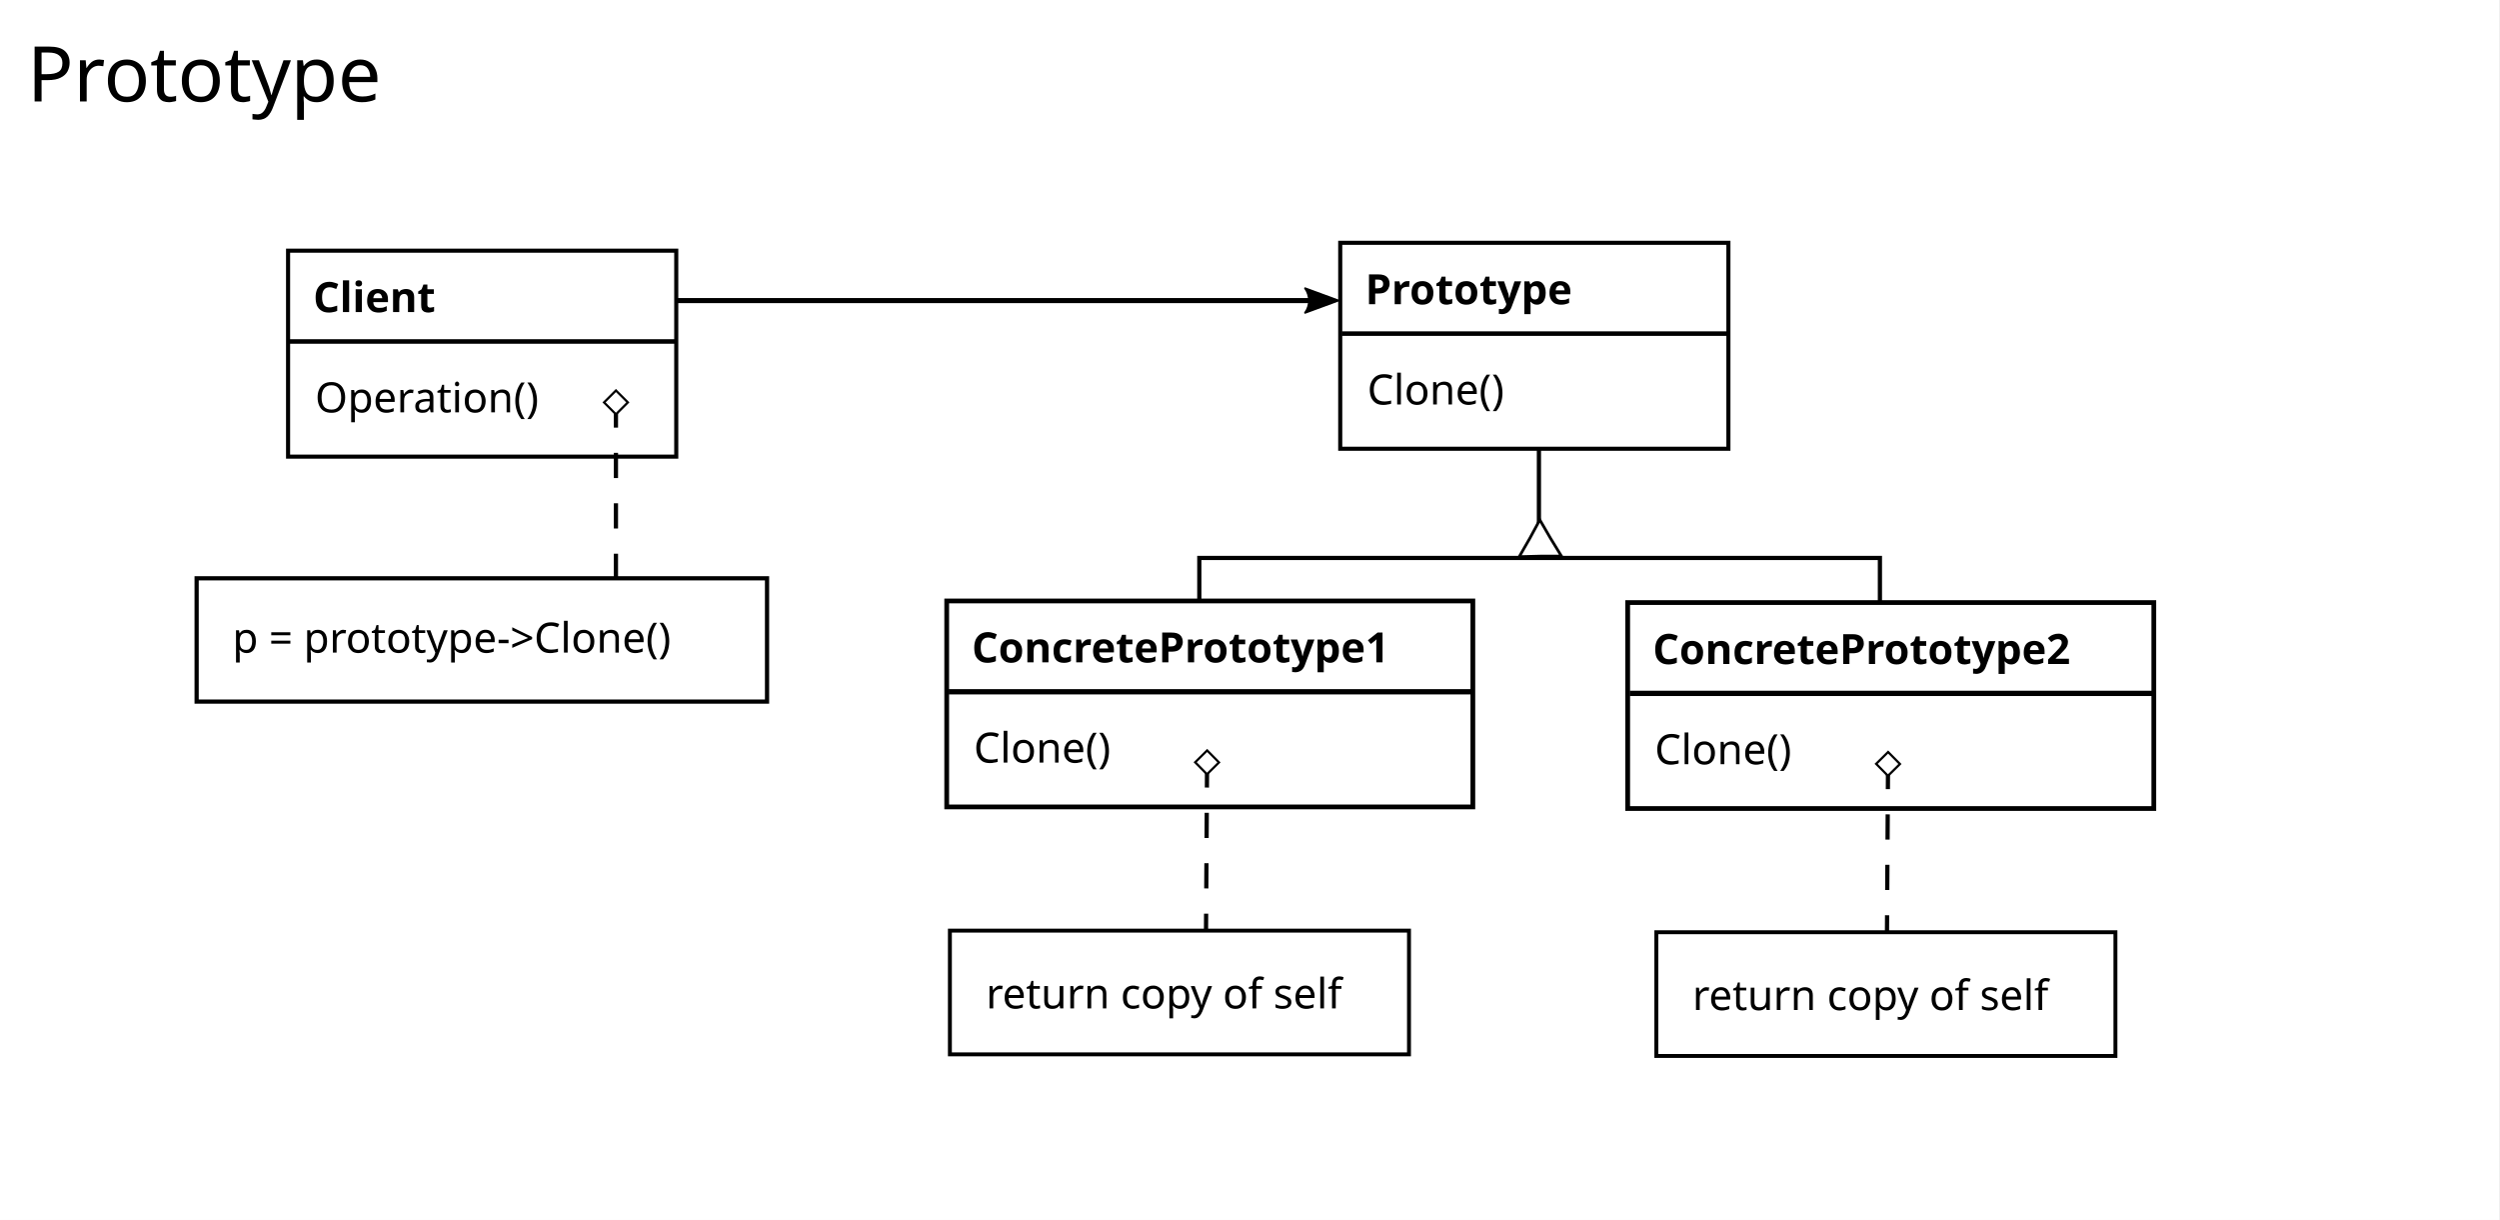
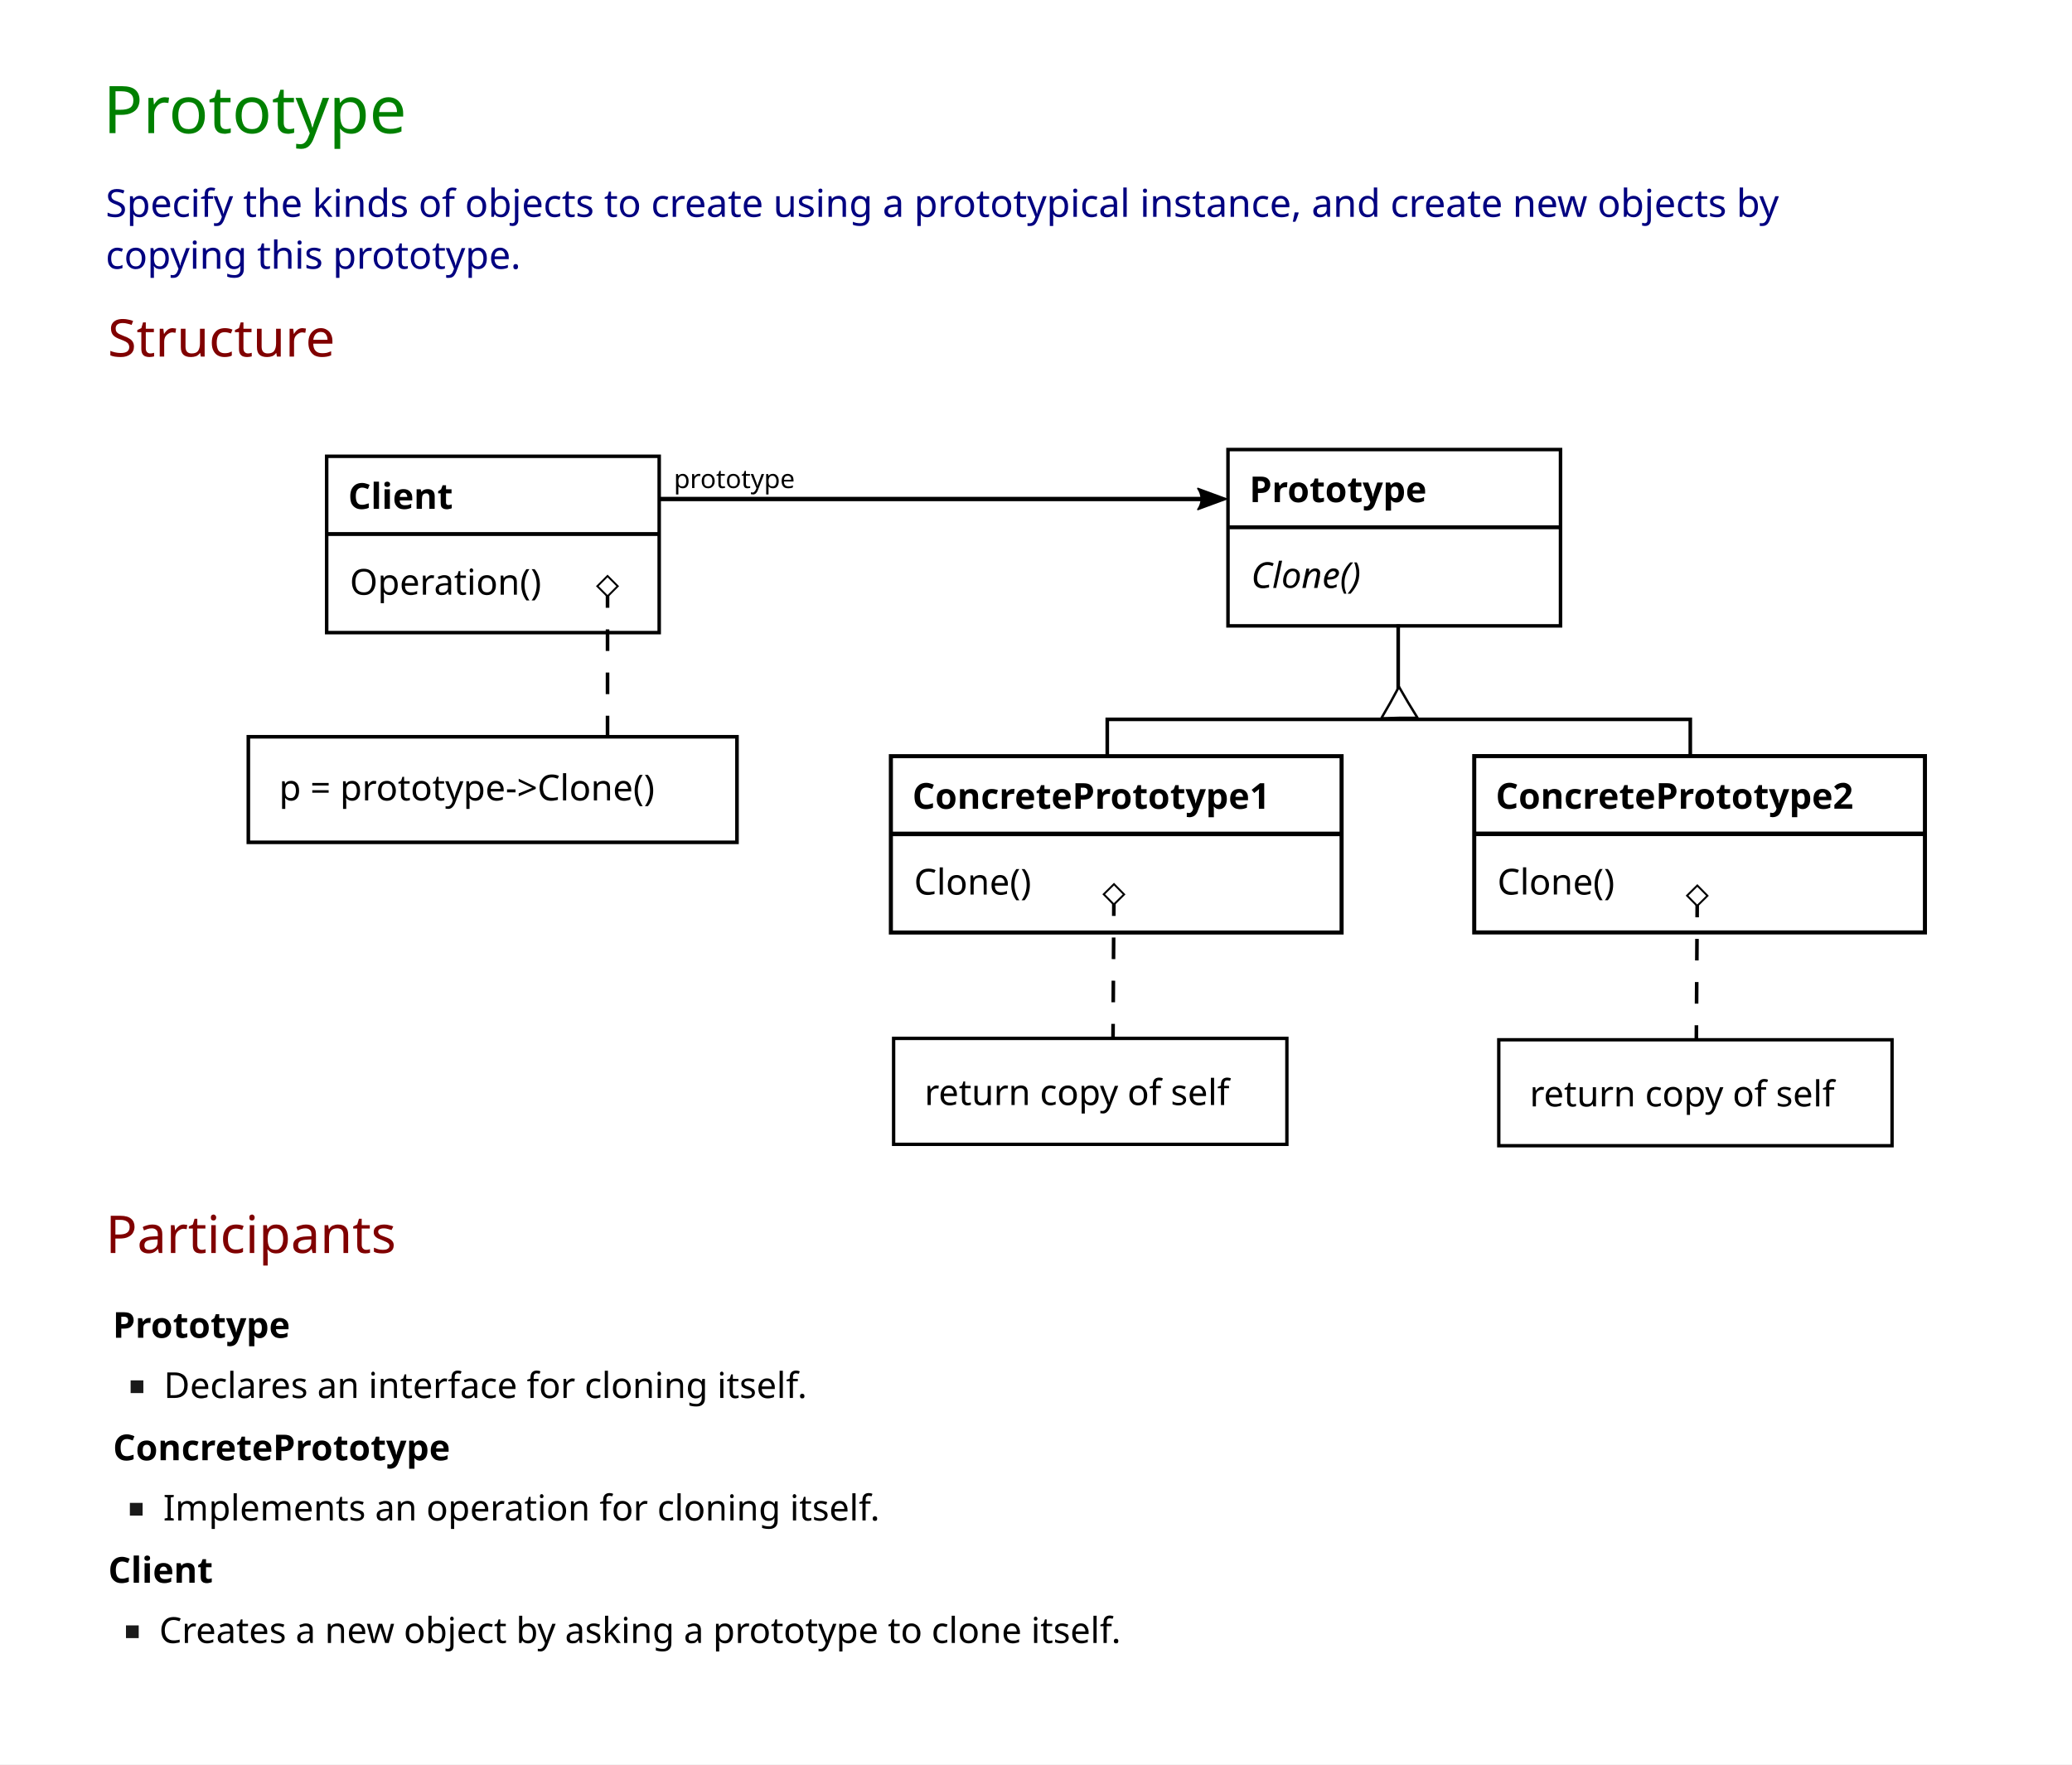
- <svg xmlns="http://www.w3.org/2000/svg" width="157.328mm" height="76.773mm" viewBox="0 0 157.328 76.773" version="1.1" id="svg29">
+ <svg xmlns="http://www.w3.org/2000/svg" width="152.277mm" height="129.69mm" viewBox="0 0 152.277 129.69" version="1.1" id="svg29">
  <defs id="defs23">
    <marker orient="auto" refY="0" refX="0" id="Arrow2Mstart" style="overflow:visible">
      <path id="path4666" style="fill:#000000;fill-opacity:1;fill-rule:evenodd;stroke:#000000;stroke-width:0.625;stroke-linejoin:round;stroke-opacity:1" d="M 8.719,4.034 -2.207,0.016 8.719,-4.002 c -1.745,2.372 -1.735,5.617 -6e-7,8.035 z" transform="scale(0.6)" />
    </marker>
    <marker style="overflow:visible" id="marker5446" refX="0" refY="0" orient="auto">
      <path transform="matrix(0.4,0,0,0.4,2.6,0)" style="fill:#ffffff;fill-rule:evenodd;stroke:#000000;stroke-width:1pt;stroke-opacity:1" d="M 0,-7.071 -7.071,0 0,7.071 7.071,0 Z" id="path5444" />
    </marker>
    <marker orient="auto" refY="0" refX="0" id="EmptyTriangleOutM" style="overflow:visible">
      <path id="path4805" d="M 5.77,0 -2.88,5 V -5 Z" style="fill:#ffffff;fill-rule:evenodd;stroke:#000000;stroke-width:1pt;stroke-opacity:1" transform="matrix(0.4,0,0,0.4,-1.8,0)" />
    </marker>
    <marker orient="auto" refY="0" refX="0" id="EmptyTriangleInM" style="overflow:visible">
      <path id="path4796" d="M 5.77,0 -2.88,5 V -5 Z" style="fill:#ffffff;fill-rule:evenodd;stroke:#000000;stroke-width:1pt;stroke-opacity:1" transform="matrix(-0.4,0,0,-0.4,1.8,0)" />
    </marker>
    <marker orient="auto" refY="0" refX="0" id="EmptyTriangleOutL" style="overflow:visible">
      <path id="path4802" d="M 5.77,0 -2.88,5 V -5 Z" style="fill:#ffffff;fill-rule:evenodd;stroke:#000000;stroke-width:1pt;stroke-opacity:1" transform="matrix(0.8,0,0,0.8,-4.8,0)" />
    </marker>
    <marker orient="auto" refY="0" refX="0" id="Arrow2Mend" style="overflow:visible">
      <path id="path4669" style="fill:#000000;fill-opacity:1;fill-rule:evenodd;stroke:#000000;stroke-width:0.625;stroke-linejoin:round;stroke-opacity:1" d="M 8.719,4.034 -2.207,0.016 8.719,-4.002 c -1.745,2.372 -1.735,5.617 -6e-7,8.035 z" transform="scale(-0.6)" />
    </marker>
    <marker orient="auto" refY="0" refX="0" id="EmptyDiamondM" style="overflow:visible">
      <path id="path4751" d="M 0,-7.071 -7.071,0 0,7.071 7.071,0 Z" style="fill:#ffffff;fill-rule:evenodd;stroke:#000000;stroke-width:1pt;stroke-opacity:1" transform="scale(0.4)" />
    </marker>
    <marker orient="auto" refY="0" refX="0" id="EmptyDiamondL" style="overflow:visible">
      <path id="path4748" d="M 0,-7.071 -7.071,0 0,7.071 7.071,0 Z" style="fill:#ffffff;fill-rule:evenodd;stroke:#000000;stroke-width:1pt;stroke-opacity:1" transform="scale(0.8)" />
    </marker>
    <marker orient="auto" refY="0" refX="0" id="EmptyTriangleOutM-8" style="overflow:visible">
      <path id="path4805-6" d="M 5.77,0 -2.88,5 V -5 Z" style="fill:#ffffff;fill-rule:evenodd;stroke:#000000;stroke-width:1pt;stroke-opacity:1" transform="matrix(0.4,0,0,0.4,-1.8,0)" />
    </marker>
    <marker orient="auto" refY="0" refX="0" id="EmptyDiamondM-1" style="overflow:visible">
      <path id="path4751-8" d="M 0,-7.071 -7.071,0 0,7.071 7.071,0 Z" style="fill:#ffffff;fill-rule:evenodd;stroke:#000000;stroke-width:1pt;stroke-opacity:1" transform="scale(0.4)" />
    </marker>
    <marker orient="auto" refY="0" refX="0" id="EmptyDiamondM-1-1" style="overflow:visible">
      <path id="path4751-8-3" d="M 0,-7.071 -7.071,0 0,7.071 7.071,0 Z" style="fill:#ffffff;fill-rule:evenodd;stroke:#000000;stroke-width:1pt;stroke-opacity:1" transform="scale(0.4)" />
    </marker>
    <marker orient="auto" refY="0" refX="0" id="EmptyDiamondM-1-1-1" style="overflow:visible">
      <path id="path4751-8-3-2" d="M 0,-7.071 -7.071,0 0,7.071 7.071,0 Z" style="fill:#ffffff;fill-rule:evenodd;stroke:#000000;stroke-width:1pt;stroke-opacity:1" transform="scale(0.4)" />
    </marker>
    <marker orient="auto" refY="0" refX="0" id="EmptyDiamondM-1-1-9" style="overflow:visible">
      <path id="path4751-8-3-5" d="M 0,-7.071 -7.071,0 0,7.071 7.071,0 Z" style="fill:#ffffff;fill-rule:evenodd;stroke:#000000;stroke-width:1pt;stroke-opacity:1" transform="scale(0.4)" />
    </marker>
    <marker orient="auto" refY="0" refX="0" id="Arrow2Mstart-3" style="overflow:visible">
      <path id="path4666-0" style="fill:#000000;fill-opacity:1;fill-rule:evenodd;stroke:#000000;stroke-width:0.625;stroke-linejoin:round;stroke-opacity:1" d="M 8.719,4.034 -2.207,0.016 8.719,-4.002 c -1.745,2.372 -1.735,5.617 -6e-7,8.035 z" transform="scale(0.6)" />
    </marker>
    <marker orient="auto" refY="0" refX="0" id="EmptyDiamondM-1-1-0" style="overflow:visible">
      <path id="path4751-8-3-8" d="M 0,-7.071 -7.071,0 0,7.071 7.071,0 Z" style="fill:#ffffff;fill-rule:evenodd;stroke:#000000;stroke-width:1pt;stroke-opacity:1" transform="scale(0.4)" />
    </marker>
    <marker orient="auto" refY="0" refX="0" id="EmptyDiamondM-1-1-0-1" style="overflow:visible">
      <path id="path4751-8-3-8-2" d="M 0,-7.071 -7.071,0 0,7.071 7.071,0 Z" style="fill:#ffffff;fill-rule:evenodd;stroke:#000000;stroke-width:1pt;stroke-opacity:1" transform="scale(0.4)" />
    </marker>
  </defs>
-   <g id="layer1" transform="translate(-17.88688,-13.40686)">
-     <rect style="opacity:1;vector-effect:none;fill:#ffffff;fill-opacity:1;stroke:none;stroke-width:0.265;stroke-linecap:butt;stroke-linejoin:miter;stroke-miterlimit:4;stroke-dasharray:none;stroke-dashoffset:0;stroke-opacity:1" id="rect5552" width="157.328" height="76.773" x="17.887" y="13.407" />
-     <text xml:space="preserve" style="font-style:normal;font-variant:normal;font-weight:normal;font-stretch:normal;font-size:4.824px;line-height:3.23px;font-family:sans-serif;-inkscape-font-specification:sans-serif;letter-spacing:0px;word-spacing:0px;fill:#000000;fill-opacity:1;stroke:none;stroke-width:0.129" x="19.599" y="19.795" id="text4512-38">
-       <tspan id="tspan4510-76" x="19.599" y="19.795" style="font-weight:normal;stroke-width:0.129">Prototype</tspan>
+   <g id="layer1" transform="translate(-12.01482,-10.00507)">
+     <rect style="opacity:1;vector-effect:none;fill:#ffffff;fill-opacity:1;stroke:none;stroke-width:0.339;stroke-linecap:butt;stroke-linejoin:miter;stroke-miterlimit:4;stroke-dasharray:none;stroke-dashoffset:0;stroke-opacity:1" id="rect5552" width="152.277" height="129.69" x="12.015" y="10.005" />
+     <text xml:space="preserve" style="font-style:normal;font-variant:normal;font-weight:normal;font-stretch:normal;font-size:4.824px;line-height:3.23px;font-family:sans-serif;-inkscape-font-specification:sans-serif;letter-spacing:0px;word-spacing:0px;fill:#008000;fill-opacity:1;stroke:none;stroke-width:0.129" x="19.599" y="19.795" id="text4512-38">
+       <tspan id="tspan4510-76" x="19.599" y="19.795" style="font-weight:normal;fill:#008000;stroke-width:0.129">Prototype</tspan>
    </text>
-     <rect style="opacity:1;vector-effect:none;fill:#ffffff;fill-opacity:1;stroke:#000000;stroke-width:0.257;stroke-linecap:butt;stroke-linejoin:miter;stroke-miterlimit:4;stroke-dasharray:none;stroke-dashoffset:0;stroke-opacity:1" id="rect3701-6-0-9-9" width="24.438" height="12.961" x="36.023" y="29.183" />
-     <path style="fill:none;stroke:#000000;stroke-width:0.286;stroke-linecap:butt;stroke-linejoin:miter;stroke-miterlimit:4;stroke-dasharray:none;stroke-opacity:1" d="M 36.117,34.897 H 60.499" id="path4508-1-8-7-1" />
-     <text xml:space="preserve" style="font-style:normal;font-variant:normal;font-weight:normal;font-stretch:normal;font-size:2.626px;line-height:1.758px;font-family:sans-serif;-inkscape-font-specification:sans-serif;letter-spacing:0px;word-spacing:0px;fill:#000000;fill-opacity:1;stroke:none;stroke-width:0.07" x="37.601" y="33.046" id="text4512-3-3-8-8">
-       <tspan id="tspan4510-78-8-1-2" x="37.601" y="33.046" style="font-weight:bold;stroke-width:0.07">Client</tspan>
+     <rect style="opacity:1;vector-effect:none;fill:#ffffff;fill-opacity:1;stroke:#000000;stroke-width:0.257;stroke-linecap:butt;stroke-linejoin:miter;stroke-miterlimit:4;stroke-dasharray:none;stroke-dashoffset:0;stroke-opacity:1" id="rect3701-6-0-9-9" width="24.438" height="12.961" x="36.023" y="43.546" />
+     <path style="fill:none;stroke:#000000;stroke-width:0.286;stroke-linecap:butt;stroke-linejoin:miter;stroke-miterlimit:4;stroke-dasharray:none;stroke-opacity:1" d="M 36.117,49.26 H 60.499" id="path4508-1-8-7-1" />
+     <text xml:space="preserve" style="font-style:normal;font-variant:normal;font-weight:normal;font-stretch:normal;font-size:2.626px;line-height:1.758px;font-family:sans-serif;-inkscape-font-specification:sans-serif;letter-spacing:0px;word-spacing:0px;fill:#000000;fill-opacity:1;stroke:none;stroke-width:0.07" x="37.601" y="47.41" id="text4512-3-3-8-8">
+       <tspan id="tspan4510-78-8-1-2" x="37.601" y="47.41" style="font-weight:bold;stroke-width:0.07">Client</tspan>
    </text>
-     <text xml:space="preserve" style="font-style:normal;font-variant:normal;font-weight:normal;font-stretch:normal;font-size:2.626px;line-height:1.758px;font-family:sans-serif;-inkscape-font-specification:sans-serif;letter-spacing:0px;word-spacing:0px;fill:#000000;fill-opacity:1;stroke:none;stroke-width:0.07" x="37.728" y="39.355" id="text4512-0-6-2-40-0">
-       <tspan id="tspan4510-7-1-8-1-0" x="37.728" y="39.355" style="font-weight:normal;stroke-width:0.07">Operation()</tspan>
+     <text xml:space="preserve" style="font-style:normal;font-variant:normal;font-weight:normal;font-stretch:normal;font-size:2.626px;line-height:1.758px;font-family:sans-serif;-inkscape-font-specification:sans-serif;letter-spacing:0px;word-spacing:0px;fill:#000000;fill-opacity:1;stroke:none;stroke-width:0.07" x="37.728" y="53.718" id="text4512-0-6-2-40-0">
+       <tspan id="tspan4510-7-1-8-1-0" x="37.728" y="53.718" style="font-weight:normal;stroke-width:0.07">Operation()</tspan>
    </text>
-     <rect style="opacity:1;vector-effect:none;fill:#ffffff;fill-opacity:1;stroke:#000000;stroke-width:0.265;stroke-linecap:butt;stroke-linejoin:miter;stroke-miterlimit:4;stroke-dasharray:none;stroke-dashoffset:0;stroke-opacity:1" id="rect3701-65-12-7" width="35.911" height="7.759" x="30.266" y="49.8" />
-     <text xml:space="preserve" style="font-style:normal;font-variant:normal;font-weight:normal;font-stretch:normal;font-size:2.626px;line-height:1.758px;font-family:sans-serif;-inkscape-font-specification:sans-serif;letter-spacing:0px;word-spacing:0px;fill:#000000;fill-opacity:1;stroke:none;stroke-width:0.07" x="32.529" y="54.476" id="text4512-0-6-2-5-6">
-       <tspan id="tspan4510-7-1-8-34-0" x="32.529" y="54.476" style="font-weight:normal;stroke-width:0.07">p = prototype-&gt;Clone()</tspan>
+     <rect style="opacity:1;vector-effect:none;fill:#ffffff;fill-opacity:1;stroke:#000000;stroke-width:0.265;stroke-linecap:butt;stroke-linejoin:miter;stroke-miterlimit:4;stroke-dasharray:none;stroke-dashoffset:0;stroke-opacity:1" id="rect3701-65-12-7" width="35.911" height="7.759" x="30.266" y="64.163" />
+     <text xml:space="preserve" style="font-style:normal;font-variant:normal;font-weight:normal;font-stretch:normal;font-size:2.626px;line-height:1.758px;font-family:sans-serif;-inkscape-font-specification:sans-serif;letter-spacing:0px;word-spacing:0px;fill:#000000;fill-opacity:1;stroke:none;stroke-width:0.07" x="32.529" y="68.839" id="text4512-0-6-2-5-6">
+       <tspan id="tspan4510-7-1-8-34-0" x="32.529" y="68.839" style="font-weight:normal;stroke-width:0.07">p = prototype-&gt;Clone()</tspan>
    </text>
-     <path style="fill:none;stroke:#000000;stroke-width:0.265;stroke-linecap:butt;stroke-linejoin:miter;stroke-miterlimit:4;stroke-dasharray:1.587, 1.587;stroke-dashoffset:0;stroke-opacity:1;marker-start:url(#EmptyDiamondM-1-1-9)" d="m 56.664,38.731 -2e-6,12.294" id="path4640-8-9-5" />
-     <rect style="opacity:1;vector-effect:none;fill:#ffffff;fill-opacity:1;stroke:#000000;stroke-width:0.257;stroke-linecap:butt;stroke-linejoin:miter;stroke-miterlimit:4;stroke-dasharray:none;stroke-dashoffset:0;stroke-opacity:1" id="rect3701-6-0-9-9-1" width="24.438" height="12.961" x="102.263" y="28.687" />
-     <path style="fill:none;stroke:#000000;stroke-width:0.286;stroke-linecap:butt;stroke-linejoin:miter;stroke-miterlimit:4;stroke-dasharray:none;stroke-opacity:1" d="M 102.357,34.402 H 126.739" id="path4508-1-8-7-1-4" />
-     <text xml:space="preserve" style="font-style:normal;font-variant:normal;font-weight:normal;font-stretch:normal;font-size:2.626px;line-height:1.758px;font-family:sans-serif;-inkscape-font-specification:sans-serif;letter-spacing:0px;word-spacing:0px;fill:#000000;fill-opacity:1;stroke:none;stroke-width:0.07" x="103.841" y="32.551" id="text4512-3-3-8-8-4">
-       <tspan id="tspan4510-78-8-1-2-4" x="103.841" y="32.551" style="font-weight:bold;stroke-width:0.07">Prototype</tspan>
+     <path style="fill:none;stroke:#000000;stroke-width:0.265;stroke-linecap:butt;stroke-linejoin:miter;stroke-miterlimit:4;stroke-dasharray:1.587, 1.587;stroke-dashoffset:0;stroke-opacity:1;marker-start:url(#EmptyDiamondM-1-1-9)" d="m 56.664,53.094 -2e-6,12.294" id="path4640-8-9-5" />
+     <rect style="opacity:1;vector-effect:none;fill:#ffffff;fill-opacity:1;stroke:#000000;stroke-width:0.257;stroke-linecap:butt;stroke-linejoin:miter;stroke-miterlimit:4;stroke-dasharray:none;stroke-dashoffset:0;stroke-opacity:1" id="rect3701-6-0-9-9-1" width="24.438" height="12.961" x="102.263" y="43.05" />
+     <path style="fill:none;stroke:#000000;stroke-width:0.286;stroke-linecap:butt;stroke-linejoin:miter;stroke-miterlimit:4;stroke-dasharray:none;stroke-opacity:1" d="M 102.357,48.765 H 126.739" id="path4508-1-8-7-1-4" />
+     <text xml:space="preserve" style="font-style:normal;font-variant:normal;font-weight:normal;font-stretch:normal;font-size:2.626px;line-height:1.758px;font-family:sans-serif;-inkscape-font-specification:sans-serif;letter-spacing:0px;word-spacing:0px;fill:#000000;fill-opacity:1;stroke:none;stroke-width:0.07" x="103.841" y="46.914" id="text4512-3-3-8-8-4">
+       <tspan id="tspan4510-78-8-1-2-4" x="103.841" y="46.914" style="font-weight:bold;stroke-width:0.07">Prototype</tspan>
    </text>
-     <text xml:space="preserve" style="font-style:normal;font-variant:normal;font-weight:normal;font-stretch:normal;font-size:2.626px;line-height:1.758px;font-family:sans-serif;-inkscape-font-specification:sans-serif;letter-spacing:0px;word-spacing:0px;fill:#000000;fill-opacity:1;stroke:none;stroke-width:0.07" x="103.968" y="38.86" id="text4512-0-6-2-40-0-9">
-       <tspan id="tspan4510-7-1-8-1-0-7" x="103.968" y="38.86" style="font-weight:normal;stroke-width:0.07">Clone()</tspan>
+     <text xml:space="preserve" style="font-style:normal;font-variant:normal;font-weight:normal;font-stretch:normal;font-size:2.626px;line-height:1.758px;font-family:sans-serif;-inkscape-font-specification:sans-serif;letter-spacing:0px;word-spacing:0px;fill:#000000;fill-opacity:1;stroke:none;stroke-width:0.07" x="103.968" y="53.223" id="text4512-0-6-2-40-0-9">
+       <tspan id="tspan4510-7-1-8-1-0-7" x="103.968" y="53.223" style="font-weight:normal;stroke-width:0.07;font-style:italic">Clone()</tspan>
    </text>
-     <path style="fill:none;stroke:#000000;stroke-width:0.32;stroke-linecap:butt;stroke-linejoin:miter;stroke-miterlimit:4;stroke-dasharray:none;stroke-dashoffset:0;stroke-opacity:1;marker-end:url(#Arrow2Mend)" d="M 60.394,32.323 H 101.724" id="path4640-8-9-6-5" />
-     <rect style="opacity:1;vector-effect:none;fill:#ffffff;fill-opacity:1;stroke:#000000;stroke-width:0.299;stroke-linecap:butt;stroke-linejoin:miter;stroke-miterlimit:4;stroke-dasharray:none;stroke-dashoffset:0;stroke-opacity:1" id="rect3701-6-0-9-1" width="33.124" height="12.961" x="77.488" y="51.226" />
-     <path style="fill:none;stroke:#000000;stroke-width:0.333;stroke-linecap:butt;stroke-linejoin:miter;stroke-miterlimit:4;stroke-dasharray:none;stroke-opacity:1" d="M 77.616,56.941 H 110.664" id="path4508-1-8-7-6" />
-     <text xml:space="preserve" style="font-style:normal;font-variant:normal;font-weight:normal;font-stretch:normal;font-size:2.626px;line-height:1.758px;font-family:sans-serif;-inkscape-font-specification:sans-serif;letter-spacing:0px;word-spacing:0px;fill:#000000;fill-opacity:1;stroke:none;stroke-width:0.07" x="79.067" y="55.09" id="text4512-3-3-8-5">
-       <tspan id="tspan4510-78-8-1-3" x="79.067" y="55.09" style="font-weight:bold;stroke-width:0.07">ConcretePrototype1</tspan>
+     <path style="fill:none;stroke:#000000;stroke-width:0.32;stroke-linecap:butt;stroke-linejoin:miter;stroke-miterlimit:4;stroke-dasharray:none;stroke-dashoffset:0;stroke-opacity:1;marker-end:url(#Arrow2Mend)" d="M 60.394,46.686 H 101.724" id="path4640-8-9-6-5" />
+     <rect style="opacity:1;vector-effect:none;fill:#ffffff;fill-opacity:1;stroke:#000000;stroke-width:0.299;stroke-linecap:butt;stroke-linejoin:miter;stroke-miterlimit:4;stroke-dasharray:none;stroke-dashoffset:0;stroke-opacity:1" id="rect3701-6-0-9-1" width="33.124" height="12.961" x="77.488" y="65.59" />
+     <path style="fill:none;stroke:#000000;stroke-width:0.333;stroke-linecap:butt;stroke-linejoin:miter;stroke-miterlimit:4;stroke-dasharray:none;stroke-opacity:1" d="M 77.616,71.304 H 110.664" id="path4508-1-8-7-6" />
+     <text xml:space="preserve" style="font-style:normal;font-variant:normal;font-weight:normal;font-stretch:normal;font-size:2.626px;line-height:1.758px;font-family:sans-serif;-inkscape-font-specification:sans-serif;letter-spacing:0px;word-spacing:0px;fill:#000000;fill-opacity:1;stroke:none;stroke-width:0.07" x="79.067" y="69.453" id="text4512-3-3-8-5">
+       <tspan id="tspan4510-78-8-1-3" x="79.067" y="69.453" style="font-weight:bold;stroke-width:0.07">ConcretePrototype1</tspan>
    </text>
-     <text xml:space="preserve" style="font-style:normal;font-variant:normal;font-weight:normal;font-stretch:normal;font-size:2.626px;line-height:1.758px;font-family:sans-serif;-inkscape-font-specification:sans-serif;letter-spacing:0px;word-spacing:0px;fill:#000000;fill-opacity:1;stroke:none;stroke-width:0.07" x="79.194" y="61.399" id="text4512-0-6-2-40-04">
-       <tspan id="tspan4510-7-1-8-1-6" x="79.194" y="61.399" style="font-weight:normal;stroke-width:0.07">Clone()</tspan>
+     <text xml:space="preserve" style="font-style:normal;font-variant:normal;font-weight:normal;font-stretch:normal;font-size:2.626px;line-height:1.758px;font-family:sans-serif;-inkscape-font-specification:sans-serif;letter-spacing:0px;word-spacing:0px;fill:#000000;fill-opacity:1;stroke:none;stroke-width:0.07" x="79.194" y="75.762" id="text4512-0-6-2-40-04">
+       <tspan id="tspan4510-7-1-8-1-6" x="79.194" y="75.762" style="font-weight:normal;stroke-width:0.07">Clone()</tspan>
    </text>
-     <path style="fill:none;stroke:#000000;stroke-width:0.265px;stroke-linecap:butt;stroke-linejoin:miter;stroke-opacity:1" d="m 93.391,51.159 v -2.639 h 42.848 v 2.706" id="path15850" />
-     <path style="fill:none;stroke:#000000;stroke-width:0.265px;stroke-linecap:butt;stroke-linejoin:miter;stroke-opacity:1" d="M 114.772,48.553 V 41.537" id="path15852" />
-     <path style="opacity:1;vector-effect:none;fill:#ffffff;fill-opacity:1;stroke:#000000;stroke-width:0.177;stroke-linecap:butt;stroke-linejoin:miter;stroke-miterlimit:4;stroke-dasharray:none;stroke-dashoffset:0;stroke-opacity:1" id="path5532-4" d="m 116.19,48.405 -1.329,0.002 -1.329,0.035 0.663,-1.152 0.634,-1.168 0.667,1.15 z" />
-     <rect style="opacity:1;vector-effect:none;fill:#ffffff;fill-opacity:1;stroke:#000000;stroke-width:0.247;stroke-linecap:butt;stroke-linejoin:miter;stroke-miterlimit:4;stroke-dasharray:none;stroke-dashoffset:0;stroke-opacity:1" id="rect3701-65-12-3-0" width="28.903" height="7.787" x="77.689" y="71.972" />
-     <text xml:space="preserve" style="font-style:normal;font-variant:normal;font-weight:normal;font-stretch:normal;font-size:2.626px;line-height:1.758px;font-family:sans-serif;-inkscape-font-specification:sans-serif;letter-spacing:0px;word-spacing:0px;fill:#000000;fill-opacity:1;stroke:none;stroke-width:0.07" x="79.965" y="76.866" id="text4512-0-6-2-5-0-6">
-       <tspan id="tspan4510-7-1-8-34-4-0" x="79.965" y="76.866" style="font-weight:normal;stroke-width:0.07">return copy of self</tspan>
+     <path style="fill:none;stroke:#000000;stroke-width:0.265px;stroke-linecap:butt;stroke-linejoin:miter;stroke-opacity:1" d="m 93.391,65.522 v -2.639 h 42.848 v 2.706" id="path15850" />
+     <path style="fill:none;stroke:#000000;stroke-width:0.265px;stroke-linecap:butt;stroke-linejoin:miter;stroke-opacity:1" d="M 114.772,62.916 V 55.9" id="path15852" />
+     <path style="opacity:1;vector-effect:none;fill:#ffffff;fill-opacity:1;stroke:#000000;stroke-width:0.177;stroke-linecap:butt;stroke-linejoin:miter;stroke-miterlimit:4;stroke-dasharray:none;stroke-dashoffset:0;stroke-opacity:1" id="path5532-4" d="m 116.19,62.768 -1.329,0.002 -1.329,0.035 0.663,-1.152 0.634,-1.168 0.667,1.15 z" />
+     <rect style="opacity:1;vector-effect:none;fill:#ffffff;fill-opacity:1;stroke:#000000;stroke-width:0.247;stroke-linecap:butt;stroke-linejoin:miter;stroke-miterlimit:4;stroke-dasharray:none;stroke-dashoffset:0;stroke-opacity:1" id="rect3701-65-12-3-0" width="28.903" height="7.787" x="77.689" y="86.335" />
+     <text xml:space="preserve" style="font-style:normal;font-variant:normal;font-weight:normal;font-stretch:normal;font-size:2.626px;line-height:1.758px;font-family:sans-serif;-inkscape-font-specification:sans-serif;letter-spacing:0px;word-spacing:0px;fill:#000000;fill-opacity:1;stroke:none;stroke-width:0.07" x="79.965" y="91.229" id="text4512-0-6-2-5-0-6">
+       <tspan id="tspan4510-7-1-8-34-4-0" x="79.965" y="91.229" style="font-weight:normal;stroke-width:0.07">return copy of self</tspan>
    </text>
-     <path style="fill:none;stroke:#000000;stroke-width:0.265;stroke-linecap:butt;stroke-linejoin:miter;stroke-miterlimit:4;stroke-dasharray:1.587, 1.587;stroke-dashoffset:0;stroke-opacity:1;marker-start:url(#EmptyDiamondM-1-1-0)" d="m 93.88,61.382 -0.067,10.607" id="path4640-8-9-8" />
-     <rect style="opacity:1;vector-effect:none;fill:#ffffff;fill-opacity:1;stroke:#000000;stroke-width:0.299;stroke-linecap:butt;stroke-linejoin:miter;stroke-miterlimit:4;stroke-dasharray:none;stroke-dashoffset:0;stroke-opacity:1" id="rect3701-6-0-9-1-1" width="33.124" height="12.961" x="120.36" y="51.327" />
-     <path style="fill:none;stroke:#000000;stroke-width:0.333;stroke-linecap:butt;stroke-linejoin:miter;stroke-miterlimit:4;stroke-dasharray:none;stroke-opacity:1" d="m 120.488,57.042 h 33.047" id="path4508-1-8-7-6-5" />
-     <text xml:space="preserve" style="font-style:normal;font-variant:normal;font-weight:normal;font-stretch:normal;font-size:2.626px;line-height:1.758px;font-family:sans-serif;-inkscape-font-specification:sans-serif;letter-spacing:0px;word-spacing:0px;fill:#000000;fill-opacity:1;stroke:none;stroke-width:0.07" x="121.938" y="55.191" id="text4512-3-3-8-5-8">
-       <tspan id="tspan4510-78-8-1-3-1" x="121.938" y="55.191" style="font-weight:bold;stroke-width:0.07">ConcretePrototype2</tspan>
+     <path style="fill:none;stroke:#000000;stroke-width:0.265;stroke-linecap:butt;stroke-linejoin:miter;stroke-miterlimit:4;stroke-dasharray:1.587, 1.587;stroke-dashoffset:0;stroke-opacity:1;marker-start:url(#EmptyDiamondM-1-1-0)" d="M 93.88,75.745 93.813,86.352" id="path4640-8-9-8" />
+     <rect style="opacity:1;vector-effect:none;fill:#ffffff;fill-opacity:1;stroke:#000000;stroke-width:0.299;stroke-linecap:butt;stroke-linejoin:miter;stroke-miterlimit:4;stroke-dasharray:none;stroke-dashoffset:0;stroke-opacity:1" id="rect3701-6-0-9-1-1" width="33.124" height="12.961" x="120.36" y="65.584" />
+     <path style="fill:none;stroke:#000000;stroke-width:0.333;stroke-linecap:butt;stroke-linejoin:miter;stroke-miterlimit:4;stroke-dasharray:none;stroke-opacity:1" d="m 120.488,71.298 h 33.047" id="path4508-1-8-7-6-5" />
+     <text xml:space="preserve" style="font-style:normal;font-variant:normal;font-weight:normal;font-stretch:normal;font-size:2.626px;line-height:1.758px;font-family:sans-serif;-inkscape-font-specification:sans-serif;letter-spacing:0px;word-spacing:0px;fill:#000000;fill-opacity:1;stroke:none;stroke-width:0.07" x="121.938" y="69.448" id="text4512-3-3-8-5-8">
+       <tspan id="tspan4510-78-8-1-3-1" x="121.938" y="69.448" style="font-weight:bold;stroke-width:0.07">ConcretePrototype2</tspan>
    </text>
-     <text xml:space="preserve" style="font-style:normal;font-variant:normal;font-weight:normal;font-stretch:normal;font-size:2.626px;line-height:1.758px;font-family:sans-serif;-inkscape-font-specification:sans-serif;letter-spacing:0px;word-spacing:0px;fill:#000000;fill-opacity:1;stroke:none;stroke-width:0.07" x="122.065" y="61.499" id="text4512-0-6-2-40-04-9">
-       <tspan id="tspan4510-7-1-8-1-6-2" x="122.065" y="61.499" style="font-weight:normal;stroke-width:0.07">Clone()</tspan>
+     <text xml:space="preserve" style="font-style:normal;font-variant:normal;font-weight:normal;font-stretch:normal;font-size:2.626px;line-height:1.758px;font-family:sans-serif;-inkscape-font-specification:sans-serif;letter-spacing:0px;word-spacing:0px;fill:#000000;fill-opacity:1;stroke:none;stroke-width:0.07" x="122.065" y="75.756" id="text4512-0-6-2-40-04-9">
+       <tspan id="tspan4510-7-1-8-1-6-2" x="122.065" y="75.756" style="font-weight:normal;stroke-width:0.07">Clone()</tspan>
    </text>
-     <rect style="opacity:1;vector-effect:none;fill:#ffffff;fill-opacity:1;stroke:#000000;stroke-width:0.247;stroke-linecap:butt;stroke-linejoin:miter;stroke-miterlimit:4;stroke-dasharray:none;stroke-dashoffset:0;stroke-opacity:1" id="rect3701-65-12-3-0-8" width="28.903" height="7.787" x="122.164" y="72.073" />
-     <text xml:space="preserve" style="font-style:normal;font-variant:normal;font-weight:normal;font-stretch:normal;font-size:2.626px;line-height:1.758px;font-family:sans-serif;-inkscape-font-specification:sans-serif;letter-spacing:0px;word-spacing:0px;fill:#000000;fill-opacity:1;stroke:none;stroke-width:0.07" x="124.44" y="76.967" id="text4512-0-6-2-5-0-6-7">
-       <tspan id="tspan4510-7-1-8-34-4-0-3" x="124.44" y="76.967" style="font-weight:normal;stroke-width:0.07">return copy of self</tspan>
+     <rect style="opacity:1;vector-effect:none;fill:#ffffff;fill-opacity:1;stroke:#000000;stroke-width:0.247;stroke-linecap:butt;stroke-linejoin:miter;stroke-miterlimit:4;stroke-dasharray:none;stroke-dashoffset:0;stroke-opacity:1" id="rect3701-65-12-3-0-8" width="28.903" height="7.787" x="122.164" y="86.436" />
+     <text xml:space="preserve" style="font-style:normal;font-variant:normal;font-weight:normal;font-stretch:normal;font-size:2.626px;line-height:1.758px;font-family:sans-serif;-inkscape-font-specification:sans-serif;letter-spacing:0px;word-spacing:0px;fill:#000000;fill-opacity:1;stroke:none;stroke-width:0.07" x="124.44" y="91.33" id="text4512-0-6-2-5-0-6-7">
+       <tspan id="tspan4510-7-1-8-34-4-0-3" x="124.44" y="91.33" style="font-weight:normal;stroke-width:0.07">return copy of self</tspan>
    </text>
-     <path style="fill:none;stroke:#000000;stroke-width:0.265;stroke-linecap:butt;stroke-linejoin:miter;stroke-miterlimit:4;stroke-dasharray:1.587, 1.587;stroke-dashoffset:0;stroke-opacity:1;marker-start:url(#EmptyDiamondM-1-1-0-1)" d="m 136.751,61.482 -0.067,10.607" id="path4640-8-9-8-9" />
+     <path style="fill:none;stroke:#000000;stroke-width:0.265;stroke-linecap:butt;stroke-linejoin:miter;stroke-miterlimit:4;stroke-dasharray:1.587, 1.587;stroke-dashoffset:0;stroke-opacity:1;marker-start:url(#EmptyDiamondM-1-1-0-1)" d="m 136.751,75.845 -0.067,10.607" id="path4640-8-9-8-9" />
+     <text xml:space="preserve" style="font-style:normal;font-variant:normal;font-weight:normal;font-stretch:normal;font-size:3.834px;line-height:2.568px;font-family:sans-serif;-inkscape-font-specification:sans-serif;letter-spacing:0px;word-spacing:0px;fill:#800000;fill-opacity:1;stroke:none;stroke-width:0.103" x="19.776" y="102.109" id="text502-4-4">
+       <tspan id="tspan500-4-3" x="19.776" y="102.109" style="fill:#800000;stroke-width:0.103">Participants</tspan>
+     </text>
+     <text xml:space="preserve" style="font-style:normal;font-variant:normal;font-weight:normal;font-stretch:normal;font-size:2.626px;line-height:1.758px;font-family:sans-serif;-inkscape-font-specification:sans-serif;letter-spacing:0px;word-spacing:0px;fill:#000000;fill-opacity:1;stroke:none;stroke-width:0.07" x="20.317" y="117.342" id="text4512-3-3-8-8-3-67-5">
+       <tspan id="tspan4510-78-8-1-2-9-18-8" x="20.317" y="117.342" style="font-weight:bold;stroke-width:0.07">ConcretePrototype</tspan>
+     </text>
+     <text xml:space="preserve" style="font-style:normal;font-variant:normal;font-weight:normal;font-stretch:normal;font-size:2.626px;line-height:1.758px;font-family:sans-serif;-inkscape-font-specification:sans-serif;letter-spacing:0px;word-spacing:0px;fill:#000000;fill-opacity:1;stroke:none;stroke-width:0.07" x="24.003" y="121.768" id="text4512-0-6-2-40-0-90-7-6-6">
+       <tspan id="tspan4510-7-1-8-1-0-8-8-1-1" x="24.003" y="121.768" style="font-weight:normal;stroke-width:0.07">Implements an operation for cloning itself.</tspan>
+     </text>
+     <rect style="opacity:1;vector-effect:none;fill:#1a1a1a;fill-opacity:1;stroke:none;stroke-width:0.529;stroke-linecap:butt;stroke-linejoin:miter;stroke-miterlimit:4;stroke-dasharray:none;stroke-dashoffset:0;stroke-opacity:1" id="rect590" width="0.935" height="0.935" x="21.56" y="120.477" />
+     <text xml:space="preserve" style="font-style:normal;font-variant:normal;font-weight:normal;font-stretch:normal;font-size:2.626px;line-height:1.758px;font-family:sans-serif;-inkscape-font-specification:sans-serif;letter-spacing:0px;word-spacing:0px;fill:#000000;fill-opacity:1;stroke:none;stroke-width:0.07" x="20.305" y="108.338" id="text4512-3-3-8-8-3-67-5-6">
+       <tspan id="tspan4510-78-8-1-2-9-18-8-0" x="20.305" y="108.338" style="font-weight:bold;stroke-width:0.07">Prototype</tspan>
+     </text>
+     <text xml:space="preserve" style="font-style:normal;font-variant:normal;font-weight:normal;font-stretch:normal;font-size:2.626px;line-height:3.76px;font-family:sans-serif;-inkscape-font-specification:sans-serif;letter-spacing:0px;word-spacing:0px;fill:#000000;fill-opacity:1;stroke:none;stroke-width:0.07" x="24.058" y="112.763" id="text4512-0-6-2-40-0-90-7-6-6-9">
+       <tspan x="24.058" y="112.763" style="font-weight:normal;line-height:3.76px;stroke-width:0.07" id="tspan4133">Declares an interface for cloning itself.</tspan>
+     </text>
+     <rect style="opacity:1;vector-effect:none;fill:#1a1a1a;fill-opacity:1;stroke:none;stroke-width:0.529;stroke-linecap:butt;stroke-linejoin:miter;stroke-miterlimit:4;stroke-dasharray:none;stroke-dashoffset:0;stroke-opacity:1" id="rect590-3" width="0.935" height="0.935" x="21.615" y="111.472" />
+     <text xml:space="preserve" style="font-style:normal;font-variant:normal;font-weight:normal;font-stretch:normal;font-size:3.834px;line-height:2.568px;font-family:sans-serif;-inkscape-font-specification:sans-serif;letter-spacing:0px;word-spacing:0px;fill:#800000;fill-opacity:1;stroke:none;stroke-width:0.103" x="19.938" y="36.221" id="text502-4-4-0">
+       <tspan id="tspan500-4-3-7" x="19.938" y="36.221" style="fill:#800000;stroke-width:0.103">Structure</tspan>
+     </text>
+     <text xml:space="preserve" style="font-style:normal;font-variant:normal;font-weight:normal;font-stretch:normal;font-size:2.626px;line-height:3.76px;font-family:sans-serif;-inkscape-font-specification:sans-serif;letter-spacing:0px;word-spacing:0px;fill:#000080;fill-opacity:1;stroke:none;stroke-width:0.07" x="19.781" y="25.948" id="text4512-0-6-2-40-0-90-7-6-6-9-8">
+       <tspan x="19.781" y="25.948" style="font-weight:normal;font-size:2.822px;line-height:3.76px;fill:#000080;stroke-width:0.07" id="tspan149">Specify the kinds of objects to create using a prototypical instance, and create new objects by</tspan>
+       <tspan x="19.781" y="29.759" style="font-weight:normal;font-size:2.822px;line-height:3.76px;fill:#000080;stroke-width:0.07" id="tspan150">copying this prototype.</tspan>
+     </text>
+     <text xml:space="preserve" style="font-style:normal;font-variant:normal;font-weight:normal;font-stretch:normal;font-size:2.626px;line-height:1.758px;font-family:sans-serif;-inkscape-font-specification:sans-serif;letter-spacing:0px;word-spacing:0px;fill:#000000;fill-opacity:1;stroke:none;stroke-width:0.07" x="19.964" y="126.348" id="text4512-3-3-8-8-3-67-5-6-7">
+       <tspan id="tspan4510-78-8-1-2-9-18-8-0-2" x="19.964" y="126.348" style="font-weight:bold;stroke-width:0.07">Client</tspan>
+     </text>
+     <text xml:space="preserve" style="font-style:normal;font-variant:normal;font-weight:normal;font-stretch:normal;font-size:2.626px;line-height:3.76px;font-family:sans-serif;-inkscape-font-specification:sans-serif;letter-spacing:0px;word-spacing:0px;fill:#000000;fill-opacity:1;stroke:none;stroke-width:0.07" x="23.717" y="130.774" id="text4512-0-6-2-40-0-90-7-6-6-9-0">
+       <tspan x="23.717" y="130.774" style="font-weight:normal;line-height:3.76px;stroke-width:0.07" id="tspan151">Creates a new object by asking a prototype to clone itself.</tspan>
+     </text>
+     <rect style="opacity:1;vector-effect:none;fill:#1a1a1a;fill-opacity:1;stroke:none;stroke-width:0.529;stroke-linecap:butt;stroke-linejoin:miter;stroke-miterlimit:4;stroke-dasharray:none;stroke-dashoffset:0;stroke-opacity:1" id="rect590-3-9" width="0.935" height="0.935" x="21.274" y="129.483" />
+     <text xml:space="preserve" style="font-style:normal;font-variant:normal;font-weight:normal;font-stretch:normal;font-size:1.92px;line-height:1.285px;font-family:sans-serif;-inkscape-font-specification:sans-serif;letter-spacing:0px;word-spacing:0px;fill:#000000;fill-opacity:1;stroke:none;stroke-width:0.051" x="61.542" y="45.883" id="text4512-0-6-2-40-0-91">
+       <tspan id="tspan4510-7-1-8-1-0-2" x="61.542" y="45.883" style="font-weight:normal;stroke-width:0.051">prototype</tspan>
+     </text>
  </g>
</svg>
